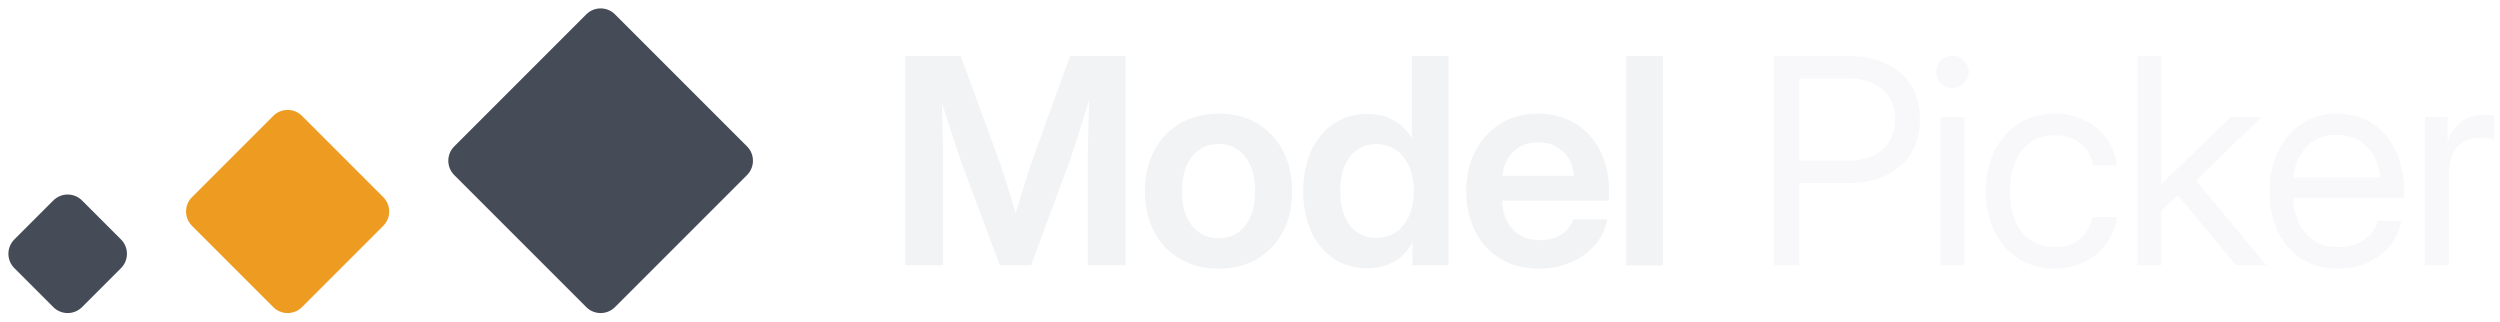
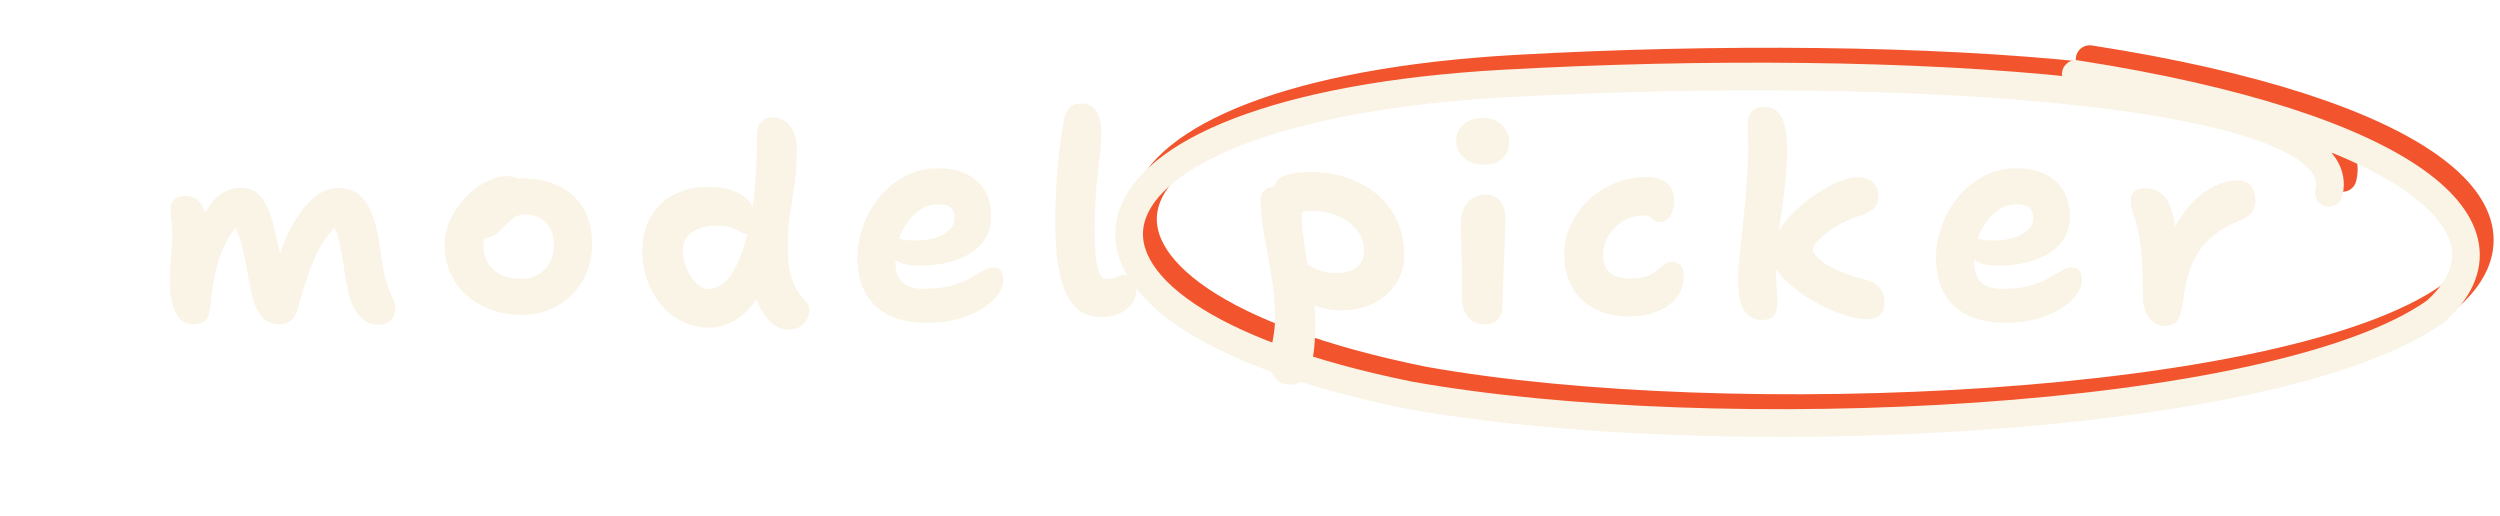
- <svg xmlns="http://www.w3.org/2000/svg" viewBox="0 0 295.52 38" width="295.52" height="38" role="img" aria-label="Model Picker">
-   <rect x="2.343" y="24.343" width="11.314" height="11.314" rx="2.400" transform="rotate(45 8.000 30.000)" fill="#454B57" />
-   <rect x="24.808" y="15.808" width="18.385" height="18.385" rx="2.400" transform="rotate(45 34.000 25.000)" fill="#EE9B21" />
-   <rect x="57.565" y="5.565" width="26.870" height="26.870" rx="2.400" transform="rotate(45 71.000 19.000)" fill="#454B57" />
-   <g fill="#F2F3F5">
-     <path d="M107.01 31.36V6.62H113.56L118.23 19.33Q118.47 20.05 118.80 21.09Q119.13 22.13 119.48 23.26Q119.84 24.40 120.14 25.42Q120.45 26.45 120.63 27.13H119.52Q119.70 26.45 120.00 25.42Q120.30 24.40 120.65 23.26Q121.00 22.13 121.33 21.09Q121.66 20.05 121.89 19.33L126.49 6.62H133.05V31.36H128.59V18.91Q128.59 18.09 128.61 17.01Q128.64 15.92 128.67 14.71Q128.70 13.50 128.74 12.26Q128.77 11.02 128.78 9.89H129.34Q128.95 11.16 128.54 12.46Q128.14 13.77 127.76 14.98Q127.39 16.19 127.06 17.19Q126.74 18.20 126.49 18.91L121.88 31.36H118.19L113.54 18.91Q113.30 18.20 112.96 17.19Q112.62 16.19 112.24 14.98Q111.85 13.77 111.44 12.46Q111.02 11.16 110.60 9.89H111.29Q111.31 11.02 111.34 12.26Q111.36 13.50 111.40 14.71Q111.43 15.92 111.46 17.01Q111.48 18.09 111.48 18.91V31.36Z" />
-     <path d="M144.04 31.76Q141.45 31.76 139.49 30.61Q137.53 29.46 136.44 27.40Q135.34 25.34 135.34 22.61Q135.34 19.88 136.44 17.81Q137.53 15.75 139.49 14.59Q141.45 13.43 144.04 13.43Q146.65 13.43 148.60 14.59Q150.56 15.75 151.65 17.81Q152.74 19.88 152.74 22.61Q152.74 25.34 151.65 27.40Q150.56 29.46 148.60 30.61Q146.65 31.76 144.04 31.76ZM144.04 28.16Q145.36 28.16 146.33 27.49Q147.30 26.82 147.83 25.58Q148.36 24.33 148.36 22.61Q148.36 20.87 147.83 19.63Q147.30 18.38 146.33 17.70Q145.36 17.02 144.04 17.02Q142.74 17.02 141.76 17.70Q140.79 18.37 140.25 19.62Q139.72 20.87 139.72 22.61Q139.72 24.34 140.25 25.58Q140.79 26.82 141.76 27.49Q142.73 28.16 144.04 28.16Z" />
-     <path d="M161.64 31.72Q159.36 31.72 157.65 30.57Q155.94 29.42 154.99 27.37Q154.05 25.31 154.05 22.58Q154.05 19.88 155.00 17.83Q155.96 15.77 157.66 14.62Q159.37 13.47 161.61 13.47Q162.76 13.47 163.74 13.78Q164.72 14.09 165.51 14.72Q166.31 15.34 166.86 16.30H166.89V6.62H171.22V31.36H166.96V28.68H166.93Q166.39 29.70 165.59 30.37Q164.79 31.05 163.79 31.38Q162.79 31.72 161.64 31.72ZM162.68 28.12Q164.03 28.12 165.03 27.43Q166.02 26.75 166.57 25.50Q167.12 24.25 167.12 22.58Q167.12 20.90 166.57 19.66Q166.02 18.42 165.03 17.73Q164.03 17.04 162.68 17.04Q161.42 17.04 160.46 17.69Q159.50 18.34 158.96 19.57Q158.43 20.80 158.43 22.58Q158.43 24.35 158.96 25.59Q159.50 26.83 160.46 27.47Q161.42 28.12 162.68 28.12Z" />
-     <path d="M181.93 31.76Q179.29 31.76 177.36 30.58Q175.43 29.41 174.38 27.34Q173.32 25.27 173.32 22.61Q173.32 19.93 174.40 17.86Q175.48 15.79 177.38 14.61Q179.28 13.43 181.75 13.43Q183.66 13.43 185.21 14.09Q186.76 14.75 187.88 15.97Q189.00 17.19 189.60 18.86Q190.20 20.53 190.20 22.54V23.72H175.00V20.78H188.05L186.11 21.55Q186.11 20.10 185.59 19.04Q185.06 17.98 184.10 17.41Q183.15 16.83 181.83 16.83Q180.52 16.83 179.56 17.41Q178.61 17.98 178.08 19.04Q177.56 20.10 177.56 21.55V23.43Q177.56 24.91 178.08 26.03Q178.61 27.14 179.61 27.76Q180.61 28.39 182.03 28.39Q183.07 28.39 183.86 28.08Q184.66 27.77 185.20 27.21Q185.73 26.66 185.96 25.92H189.99Q189.67 27.65 188.54 28.96Q187.41 30.27 185.70 31.01Q183.99 31.76 181.93 31.76Z" />
-     <path d="M196.57 6.62V31.36H192.24V6.62Z" />
+ <svg xmlns="http://www.w3.org/2000/svg" viewBox="0 0 469.336 96.72" width="469.336" height="96.72" role="img" aria-label="Model Picker">
+   <g transform="translate(2.6 -2.8)">
+     <path d="M437.2 36.2 C442.2 16.9 357.2 11.5 282.1 15.7 C197.1 20.5 187.1 58.5 264.6 74.2 C322.2 84.5 427.2 79.7 457.2 58.5 C474.7 42.9 452.2 23.6 389.7 13.9" fill="none" stroke="#F2542D" stroke-width="5.20" stroke-linecap="round" stroke-linejoin="round" />
  </g>
-   <g fill="#F2F3F5" opacity="0.55">
-     <path d="M209.69 31.36V6.62H218.56Q221.15 6.62 223.03 7.54Q224.92 8.45 225.94 10.13Q226.96 11.82 226.96 14.13Q226.96 16.43 225.91 18.12Q224.85 19.80 222.93 20.73Q221.02 21.65 218.43 21.65H211.19V18.99H218.46Q220.19 18.99 221.42 18.40Q222.66 17.81 223.33 16.72Q224.00 15.62 224.00 14.13Q224.00 12.62 223.33 11.54Q222.66 10.46 221.42 9.87Q220.19 9.28 218.46 9.28H212.68V31.36Z" />
-     <path d="M229.38 31.36V13.83H232.20V31.36ZM230.79 10.41Q230.00 10.41 229.43 9.84Q228.87 9.28 228.87 8.48Q228.87 7.69 229.43 7.12Q230.00 6.56 230.79 6.56Q231.59 6.56 232.15 7.12Q232.72 7.69 232.72 8.49Q232.72 9.28 232.15 9.84Q231.59 10.41 230.79 10.41Z" />
-     <path d="M242.88 31.76Q240.45 31.76 238.62 30.59Q236.79 29.42 235.76 27.36Q234.74 25.30 234.74 22.63Q234.74 19.94 235.76 17.86Q236.79 15.79 238.62 14.61Q240.45 13.43 242.88 13.43Q244.37 13.43 245.64 13.89Q246.91 14.34 247.88 15.16Q248.85 15.99 249.47 17.10Q250.08 18.21 250.27 19.54H247.41Q247.26 18.76 246.90 18.11Q246.53 17.46 245.96 16.99Q245.39 16.52 244.62 16.25Q243.86 15.99 242.88 15.99Q241.23 15.99 240.05 16.81Q238.86 17.63 238.23 19.12Q237.60 20.62 237.60 22.63Q237.60 24.62 238.23 26.10Q238.86 27.57 240.04 28.39Q241.22 29.20 242.88 29.20Q243.86 29.20 244.60 28.95Q245.35 28.70 245.89 28.23Q246.43 27.76 246.80 27.10Q247.16 26.44 247.36 25.65H250.27Q250.08 26.94 249.47 28.06Q248.85 29.17 247.88 30.00Q246.90 30.83 245.63 31.29Q244.36 31.76 242.88 31.76Z" />
-     <path d="M255.31 25.05V21.71H255.53L263.68 13.83H267.33L258.80 22.13H258.53ZM252.67 31.36V6.62H255.49V31.36ZM264.31 31.36 257.17 22.76 259.16 20.80 267.90 31.36Z" />
-     <path d="M276.41 31.76Q273.84 31.76 272.02 30.58Q270.20 29.40 269.24 27.33Q268.28 25.27 268.28 22.63Q268.28 19.95 269.29 17.88Q270.30 15.80 272.10 14.62Q273.89 13.43 276.21 13.43Q278.04 13.43 279.51 14.09Q280.98 14.76 282.02 15.99Q283.07 17.21 283.63 18.90Q284.18 20.58 284.18 22.63V23.41H269.77V20.98H282.60L281.39 21.83Q281.39 20.04 280.75 18.72Q280.11 17.40 278.95 16.67Q277.79 15.95 276.21 15.95Q274.65 15.95 273.50 16.67Q272.34 17.40 271.71 18.72Q271.07 20.04 271.07 21.83V23.03Q271.07 24.83 271.69 26.23Q272.31 27.62 273.51 28.41Q274.70 29.20 276.41 29.20Q277.66 29.20 278.60 28.81Q279.55 28.42 280.17 27.72Q280.79 27.03 281.06 26.11H283.88Q283.55 27.79 282.50 29.06Q281.46 30.33 279.89 31.04Q278.32 31.76 276.41 31.76Z" />
-     <path d="M286.65 31.36V13.83H289.34V16.58H289.41Q289.89 15.22 290.94 14.39Q291.98 13.56 293.63 13.56Q294.01 13.56 294.33 13.60Q294.66 13.63 294.82 13.66V16.48Q294.66 16.43 294.18 16.36Q293.71 16.28 293.10 16.28Q292.13 16.28 291.30 16.73Q290.47 17.18 289.97 18.13Q289.48 19.07 289.48 20.57V31.36Z" />
-   </g>
+   <path d="M36.38 60.88Q34.62 60.88 33.64 59.70Q32.66 58.53 32.27 56.67Q31.88 54.82 31.88 52.79Q31.88 51.18 31.99 49.65Q32.10 48.13 32.22 46.60Q32.34 45.06 32.34 43.50Q32.34 42.31 32.16 41.26Q31.99 40.20 31.99 39.19Q31.99 38.23 32.69 37.51Q33.39 36.78 34.71 36.78Q36.18 36.78 37.07 37.56Q37.97 38.34 38.40 39.57Q38.83 40.79 38.88 42.18L37.35 42.94Q38.03 40.59 39.15 38.88Q40.27 37.17 41.80 36.22Q43.33 35.27 45.17 35.27Q47.12 35.27 48.35 36.33Q49.58 37.39 50.37 39.31Q51.17 41.22 51.73 43.87Q52.27 46.34 52.67 48.06Q53.07 49.78 53.34 50.94L51.62 50.59Q52.92 45.90 54.78 42.47Q56.65 39.04 58.85 37.17Q61.06 35.29 63.34 35.29Q67.06 35.29 68.87 38.23Q70.67 41.17 71.44 47.20Q71.81 50.27 72.29 52.05Q72.77 53.82 73.22 54.81Q73.66 55.80 73.94 56.46Q74.22 57.13 74.22 58.01Q74.22 59.33 73.34 60.13Q72.47 60.94 70.95 60.94Q69.45 60.94 68.24 60.06Q67.04 59.18 66.19 57.24Q65.34 55.30 64.85 52.10Q64.44 49.26 64.14 47.51Q63.84 45.76 63.53 44.71Q63.23 43.66 62.87 42.95Q62.50 42.24 61.96 41.51L63.77 41.79Q61.81 43.54 60.43 45.85Q59.04 48.17 57.98 51.18Q56.93 54.19 55.85 58.05Q55.52 59.47 54.60 60.18Q53.69 60.88 52.46 60.88Q50.69 60.88 49.58 59.89Q48.46 58.91 47.81 57.02Q47.16 55.14 46.70 52.47Q46.28 50.08 45.92 48.39Q45.57 46.69 45.21 45.44Q44.86 44.19 44.41 43.24Q43.96 42.29 43.32 41.43L44.64 42.25Q43.35 43.73 42.44 45.50Q41.53 47.26 40.94 49.26Q40.35 51.26 39.99 53.45Q39.63 55.64 39.42 58.00Q39.29 59.42 38.52 60.15Q37.76 60.88 36.38 60.88Z" fill="#FAF4E6" />
+   <path d="M98.02 59.12Q93.79 59.12 90.51 57.44Q87.23 55.76 85.36 52.79Q83.49 49.83 83.49 46.02Q83.49 43.44 84.59 41.11Q85.69 38.78 87.47 36.97Q89.24 35.16 91.31 34.11Q93.38 33.06 95.28 33.06Q96.12 33.06 96.83 33.33Q97.54 33.59 97.98 34.15Q98.42 34.71 98.42 35.64Q98.42 37.28 97.71 38.53Q97.01 39.78 94.89 40.53Q93.75 41.06 92.81 41.91Q91.88 42.76 91.31 43.85Q90.74 44.93 90.74 46.15Q90.74 48.97 92.65 50.65Q94.55 52.34 97.79 52.34Q100.54 52.34 102.26 50.59Q103.98 48.84 103.98 45.97Q103.98 43.36 102.51 41.82Q101.05 40.28 98.62 40.28Q97.34 40.28 96.51 40.87Q95.67 41.47 94.65 42.49Q93.92 43.22 93.39 43.70Q92.86 44.19 92.32 44.41Q91.78 44.64 91.00 44.64Q90.11 44.64 89.45 44.00Q88.80 43.36 88.80 41.59Q88.80 40.19 89.60 38.76Q90.39 37.34 91.71 36.14Q93.03 34.95 94.66 34.22Q96.29 33.49 97.97 33.49Q102.13 33.49 105.08 34.99Q108.03 36.49 109.60 39.25Q111.16 42.00 111.16 45.79Q111.16 49.58 109.42 52.61Q107.69 55.64 104.73 57.38Q101.77 59.12 98.02 59.12Z" fill="#FAF4E6" />
+   <path d="M133.26 61.52Q130.46 61.52 128.13 60.38Q125.80 59.24 124.11 57.23Q122.43 55.22 121.50 52.61Q120.58 50.00 120.58 47.06Q120.58 43.44 122.14 40.74Q123.69 38.05 126.51 36.55Q129.32 35.05 133.02 35.09Q135.80 35.09 137.80 35.87Q139.79 36.65 140.89 38.10Q141.98 39.55 141.98 41.62Q141.98 42.65 141.51 43.29Q141.04 43.93 140.38 43.93Q139.79 43.93 139.34 43.70Q138.89 43.47 138.34 43.16Q137.78 42.84 136.92 42.60Q136.06 42.36 134.63 42.36Q131.63 42.36 129.91 43.60Q128.19 44.84 128.19 47.06Q128.19 48.86 128.93 50.52Q129.67 52.18 130.79 53.22Q131.90 54.25 132.98 54.25Q135.62 54.25 137.66 50.92Q139.71 47.58 140.91 41.20Q142.11 34.81 142.11 25.67Q142.11 23.77 142.90 22.91Q143.70 22.05 144.97 22.05Q147.28 22.05 148.53 23.88Q149.78 25.71 149.60 29.17Q149.46 32.71 149.05 35.37Q148.63 38.03 148.27 40.52Q147.90 43.02 147.90 46.05Q147.90 49.14 148.31 51.03Q148.72 52.91 149.33 53.99Q149.95 55.07 150.53 55.69Q151.12 56.32 151.53 56.85Q151.94 57.37 151.94 58.19Q151.94 59.20 151.45 60.05Q150.97 60.89 150.11 61.39Q149.24 61.89 148.03 61.89Q146.57 61.89 145.27 60.94Q143.98 59.99 143.00 58.34Q142.02 56.68 141.53 54.53Q141.03 52.39 141.12 50.01L145.07 48.95Q143.91 53.57 141.94 56.33Q139.96 59.09 137.66 60.30Q135.35 61.52 133.26 61.52Z" fill="#FAF4E6" />
+   <path d="M174.04 60.60Q170.63 60.60 168.15 59.70Q165.68 58.81 164.08 57.16Q162.49 55.52 161.72 53.28Q160.96 51.04 160.96 48.37Q160.96 45.43 162.02 42.48Q163.08 39.52 165.07 37.05Q167.06 34.59 169.87 33.10Q172.67 31.60 176.15 31.60Q179.11 31.60 181.34 32.63Q183.56 33.66 184.82 35.66Q186.08 37.66 186.08 40.63Q186.08 42.99 185.01 44.73Q183.95 46.46 182.10 47.61Q180.24 48.75 177.82 49.31Q175.41 49.87 172.68 49.87Q169.61 49.87 168.11 48.83Q166.62 47.79 166.62 46.46Q166.62 45.61 166.97 45.19Q167.32 44.78 168.15 44.78Q168.77 44.78 169.63 44.97Q170.49 45.16 171.94 45.16Q173.94 45.16 175.58 44.63Q177.22 44.10 178.22 43.15Q179.22 42.20 179.22 40.98Q179.22 39.70 178.52 39.02Q177.81 38.34 176.21 38.34Q174.44 38.34 172.96 39.24Q171.48 40.14 170.39 41.67Q169.29 43.19 168.69 45.12Q168.10 47.04 168.10 49.08Q168.10 50.69 168.60 51.85Q169.10 53.00 170.29 53.61Q171.47 54.22 173.47 54.22Q176.57 54.22 178.65 53.62Q180.73 53.02 182.12 52.23Q183.51 51.44 184.53 50.83Q185.54 50.22 186.50 50.22Q187.46 50.22 187.90 50.80Q188.34 51.39 188.34 52.59Q188.34 53.99 187.28 55.40Q186.22 56.82 184.31 58.00Q182.40 59.17 179.78 59.89Q177.17 60.60 174.04 60.60Z" fill="#FAF4E6" />
+   <path d="M206.83 59.52Q205.69 59.52 204.47 59.19Q203.25 58.85 202.12 57.85Q200.99 56.85 200.08 54.91Q199.18 52.97 198.65 49.79Q198.12 46.60 198.12 41.84Q198.12 37.94 198.31 34.69Q198.49 31.44 198.85 28.54Q199.21 25.63 199.68 22.84Q200.01 20.99 200.79 20.21Q201.56 19.43 202.91 19.43Q204.74 19.43 205.74 20.78Q206.75 22.14 206.75 25.18Q206.75 26.67 206.56 28.36Q206.37 30.06 206.13 32.13Q205.89 34.21 205.70 36.84Q205.51 39.47 205.51 42.88Q205.51 46.00 205.69 47.88Q205.88 49.77 206.18 50.74Q206.49 51.72 206.92 52.04Q207.34 52.36 207.81 52.36Q208.63 52.36 209.18 52.17Q209.73 51.98 210.16 51.80Q210.59 51.61 211.07 51.61Q212.36 51.61 212.82 52.42Q213.29 53.23 213.29 54.48Q213.29 56.00 212.41 57.14Q211.54 58.29 210.08 58.90Q208.62 59.52 206.83 59.52Z" fill="#FAF4E6" />
+   <path d="M251.97 58.25Q248.99 58.25 246.61 57.28Q244.23 56.31 242.84 54.73Q241.45 53.14 241.45 51.30Q241.45 50.46 242.05 49.77Q242.65 49.08 243.48 49.08Q244.26 49.08 244.94 49.42Q245.62 49.76 246.40 50.18Q247.17 50.60 248.23 50.93Q249.29 51.25 250.84 51.25Q253.18 51.25 254.62 50.25Q256.06 49.26 256.06 46.99Q256.06 45.33 255.27 43.97Q254.48 42.61 253.11 41.63Q251.75 40.64 250.01 40.10Q248.26 39.57 246.34 39.57Q245.30 39.57 244.51 39.75Q243.71 39.93 242.76 39.93Q241.83 39.93 240.94 39.44Q240.06 38.95 239.51 38.12Q238.97 37.29 238.97 36.30Q238.97 34.06 240.74 33.18Q242.52 32.30 246.12 32.30Q249.72 32.30 252.89 33.36Q256.07 34.41 258.47 36.43Q260.88 38.44 262.25 41.38Q263.63 44.31 263.63 48.09Q263.63 50.11 262.79 51.93Q261.96 53.75 260.42 55.19Q258.89 56.62 256.74 57.44Q254.60 58.25 251.97 58.25ZM242.16 72.21Q241.26 72.21 240.37 71.76Q239.48 71.30 238.92 70.33Q238.36 69.36 238.36 67.86Q238.36 66.83 238.52 66.00Q238.68 65.17 238.86 64.29Q239.04 63.41 239.20 62.26Q239.37 61.11 239.37 59.40Q239.37 56.54 239.00 53.89Q238.64 51.24 238.14 48.65Q237.64 46.07 237.21 43.43Q236.77 40.80 236.63 37.99Q236.60 37.18 236.85 36.53Q237.11 35.88 237.68 35.49Q238.26 35.11 239.13 35.11Q240.49 35.11 241.68 35.75Q242.86 36.39 243.61 37.45Q244.36 38.50 244.37 39.77Q244.41 42.73 244.80 45.41Q245.19 48.08 245.68 50.64Q246.18 53.19 246.56 55.76Q246.93 58.32 246.93 61.03Q246.93 63.22 246.73 65.22Q246.54 67.22 246.04 68.81Q245.55 70.39 244.62 71.30Q243.69 72.21 242.16 72.21Z" fill="#FAF4E6" />
+   <path d="M278.71 60.89Q277.34 60.89 276.40 60.25Q275.46 59.60 274.96 58.48Q274.46 57.35 274.46 56.00Q274.46 53.04 274.43 50.98Q274.40 48.92 274.36 47.41Q274.33 45.89 274.30 44.56Q274.27 43.23 274.27 41.74Q274.27 40.31 274.80 39.13Q275.33 37.95 276.38 37.24Q277.42 36.53 278.86 36.53Q280.50 36.53 281.52 37.60Q282.54 38.66 282.59 40.85Q282.59 41.77 282.55 43.42Q282.50 45.07 282.42 47.07Q282.34 49.06 282.27 51.07Q282.20 53.08 282.14 54.76Q282.08 56.43 282.08 57.44Q282.08 58.96 281.25 59.93Q280.43 60.89 278.71 60.89ZM278.64 30.89Q276.24 30.89 274.80 29.61Q273.37 28.34 273.37 26.52Q273.37 24.51 274.81 23.32Q276.25 22.14 278.49 22.14Q280.07 22.14 281.16 22.84Q282.25 23.54 282.81 24.59Q283.36 25.64 283.36 26.74Q283.36 28.32 282.20 29.61Q281.04 30.89 278.64 30.89Z" fill="#FAF4E6" />
+   <path d="M306.01 59.40Q302.06 59.40 299.30 57.94Q296.53 56.48 295.10 53.86Q293.67 51.24 293.67 47.83Q293.67 44.77 294.90 42.14Q296.14 39.50 298.30 37.49Q300.46 35.48 303.26 34.36Q306.06 33.24 309.21 33.24Q310.62 33.24 311.77 33.68Q312.92 34.12 313.60 35.09Q314.29 36.06 314.29 37.66Q314.29 39.35 313.57 40.51Q312.86 41.68 311.49 41.68Q310.80 41.68 310.49 41.37Q310.18 41.06 309.84 40.76Q309.51 40.46 308.64 40.46Q306.44 40.46 304.70 41.51Q302.96 42.56 301.96 44.27Q300.96 45.99 300.96 47.98Q300.96 49.27 301.47 50.24Q301.99 51.21 303.10 51.75Q304.22 52.28 306.04 52.28Q308.11 52.28 309.27 51.81Q310.44 51.34 311.12 50.72Q311.79 50.10 312.39 49.63Q312.98 49.15 313.90 49.15Q315.00 49.15 315.54 49.85Q316.08 50.54 316.08 52.00Q316.08 54.17 314.77 55.84Q313.46 57.51 311.19 58.45Q308.92 59.40 306.01 59.40Z" fill="#FAF4E6" />
+   <path d="M350.53 59.92Q348.64 59.92 346.24 59.15Q343.85 58.39 341.43 57.09Q339.02 55.80 336.99 54.21Q334.97 52.61 333.72 50.94Q332.48 49.27 332.48 47.76Q332.48 45.78 333.68 43.73Q334.87 41.68 336.78 39.81Q338.69 37.94 340.89 36.47Q343.09 35.00 345.16 34.14Q347.23 33.28 348.67 33.28Q350.50 33.28 351.57 34.21Q352.63 35.13 352.63 36.86Q352.63 38.18 351.87 39.03Q351.10 39.88 348.98 40.55Q347.16 41.15 345.59 42.00Q344.02 42.86 342.84 43.78Q341.65 44.70 341.00 45.51Q340.35 46.32 340.35 46.83Q340.35 47.45 341.30 48.43Q342.26 49.40 344.38 50.47Q346.51 51.54 349.98 52.46Q352.15 52.99 352.98 54.19Q353.80 55.39 353.80 56.71Q353.80 58.19 352.98 59.05Q352.15 59.92 350.53 59.92ZM330.82 60.08Q329.69 60.08 328.64 59.48Q327.59 58.88 326.93 57.29Q326.27 55.70 326.27 52.76Q326.27 50.75 326.64 47.42Q327.01 44.09 327.43 39.98Q327.86 35.87 328.07 31.55Q328.20 29.53 328.21 28.22Q328.22 26.91 328.19 26.04Q328.16 25.17 328.11 24.52Q328.07 23.86 328.12 23.19Q328.15 21.71 328.95 20.88Q329.75 20.05 331.21 20.05Q332.82 20.05 333.82 21.09Q334.83 22.14 335.24 24.58Q335.66 27.02 335.44 31.20Q335.24 33.77 334.98 35.90Q334.72 38.03 334.45 39.89Q334.18 41.74 333.93 43.42Q333.69 45.10 333.54 46.72Q333.39 48.34 333.39 50.02Q333.39 52.15 333.52 53.72Q333.65 55.29 333.65 56.94Q333.65 58.59 332.93 59.33Q332.20 60.08 330.82 60.08Z" fill="#FAF4E6" />
+   <path d="M376.53 60.60Q373.11 60.60 370.64 59.70Q368.16 58.81 366.57 57.16Q364.98 55.52 364.21 53.28Q363.45 51.04 363.45 48.37Q363.45 45.43 364.51 42.48Q365.57 39.52 367.56 37.05Q369.55 34.59 372.36 33.10Q375.16 31.60 378.64 31.60Q381.60 31.60 383.82 32.63Q386.05 33.66 387.31 35.66Q388.57 37.66 388.57 40.63Q388.57 42.99 387.50 44.73Q386.44 46.46 384.58 47.61Q382.73 48.75 380.31 49.31Q377.90 49.87 375.17 49.87Q372.10 49.87 370.60 48.83Q369.11 47.79 369.11 46.46Q369.11 45.61 369.46 45.19Q369.81 44.78 370.63 44.78Q371.25 44.78 372.12 44.97Q372.98 45.16 374.43 45.16Q376.43 45.16 378.07 44.63Q379.71 44.10 380.71 43.15Q381.71 42.20 381.71 40.98Q381.71 39.70 381.00 39.02Q380.30 38.34 378.70 38.34Q376.93 38.34 375.45 39.24Q373.97 40.14 372.87 41.67Q371.78 43.19 371.18 45.12Q370.59 47.04 370.59 49.08Q370.59 50.69 371.09 51.85Q371.59 53.00 372.78 53.61Q373.96 54.22 375.96 54.22Q379.06 54.22 381.14 53.62Q383.21 53.02 384.61 52.23Q386.00 51.44 387.01 50.83Q388.03 50.22 388.98 50.22Q389.95 50.22 390.39 50.80Q390.83 51.39 390.83 52.59Q390.83 53.99 389.77 55.40Q388.71 56.82 386.80 58.00Q384.89 59.17 382.27 59.89Q379.66 60.60 376.53 60.60Z" fill="#FAF4E6" />
+   <path d="M406.31 61.19Q405.18 61.19 404.27 60.47Q403.37 59.76 402.83 58.52Q402.30 57.27 402.30 55.71Q402.30 52.42 402.15 49.70Q402.00 46.99 401.67 44.79Q401.33 42.60 400.75 40.97Q400.29 39.63 400.15 38.97Q400.00 38.31 400.00 37.60Q400.00 36.59 400.69 35.96Q401.39 35.34 402.76 35.34Q404.15 35.34 405.22 35.95Q406.30 36.55 407.07 38.03Q407.84 39.50 408.31 42.05Q408.78 44.60 408.93 48.52L406.10 48.80Q406.95 45.13 408.48 42.34Q410.01 39.56 411.95 37.67Q413.89 35.78 415.98 34.82Q418.06 33.87 420.01 33.87Q421.87 33.87 422.65 34.96Q423.42 36.05 423.42 37.82Q423.42 38.93 422.77 39.82Q422.11 40.70 420.42 41.45Q417.61 42.58 415.71 44.09Q413.80 45.61 412.61 47.48Q411.42 49.36 410.79 51.60Q410.15 53.84 409.86 56.44Q409.63 58.32 409.20 59.36Q408.77 60.39 408.07 60.79Q407.38 61.19 406.31 61.19Z" fill="#FAF4E6" />
+   <path d="M437.2 36.2 C442.2 16.9 357.2 11.5 282.1 15.7 C197.1 20.5 187.1 58.5 264.6 74.2 C322.2 84.5 427.2 79.7 457.2 58.5 C474.7 42.9 452.2 23.6 389.7 13.9" fill="none" stroke="#FAF4E6" stroke-width="5.20" stroke-linecap="round" stroke-linejoin="round" />
</svg>
